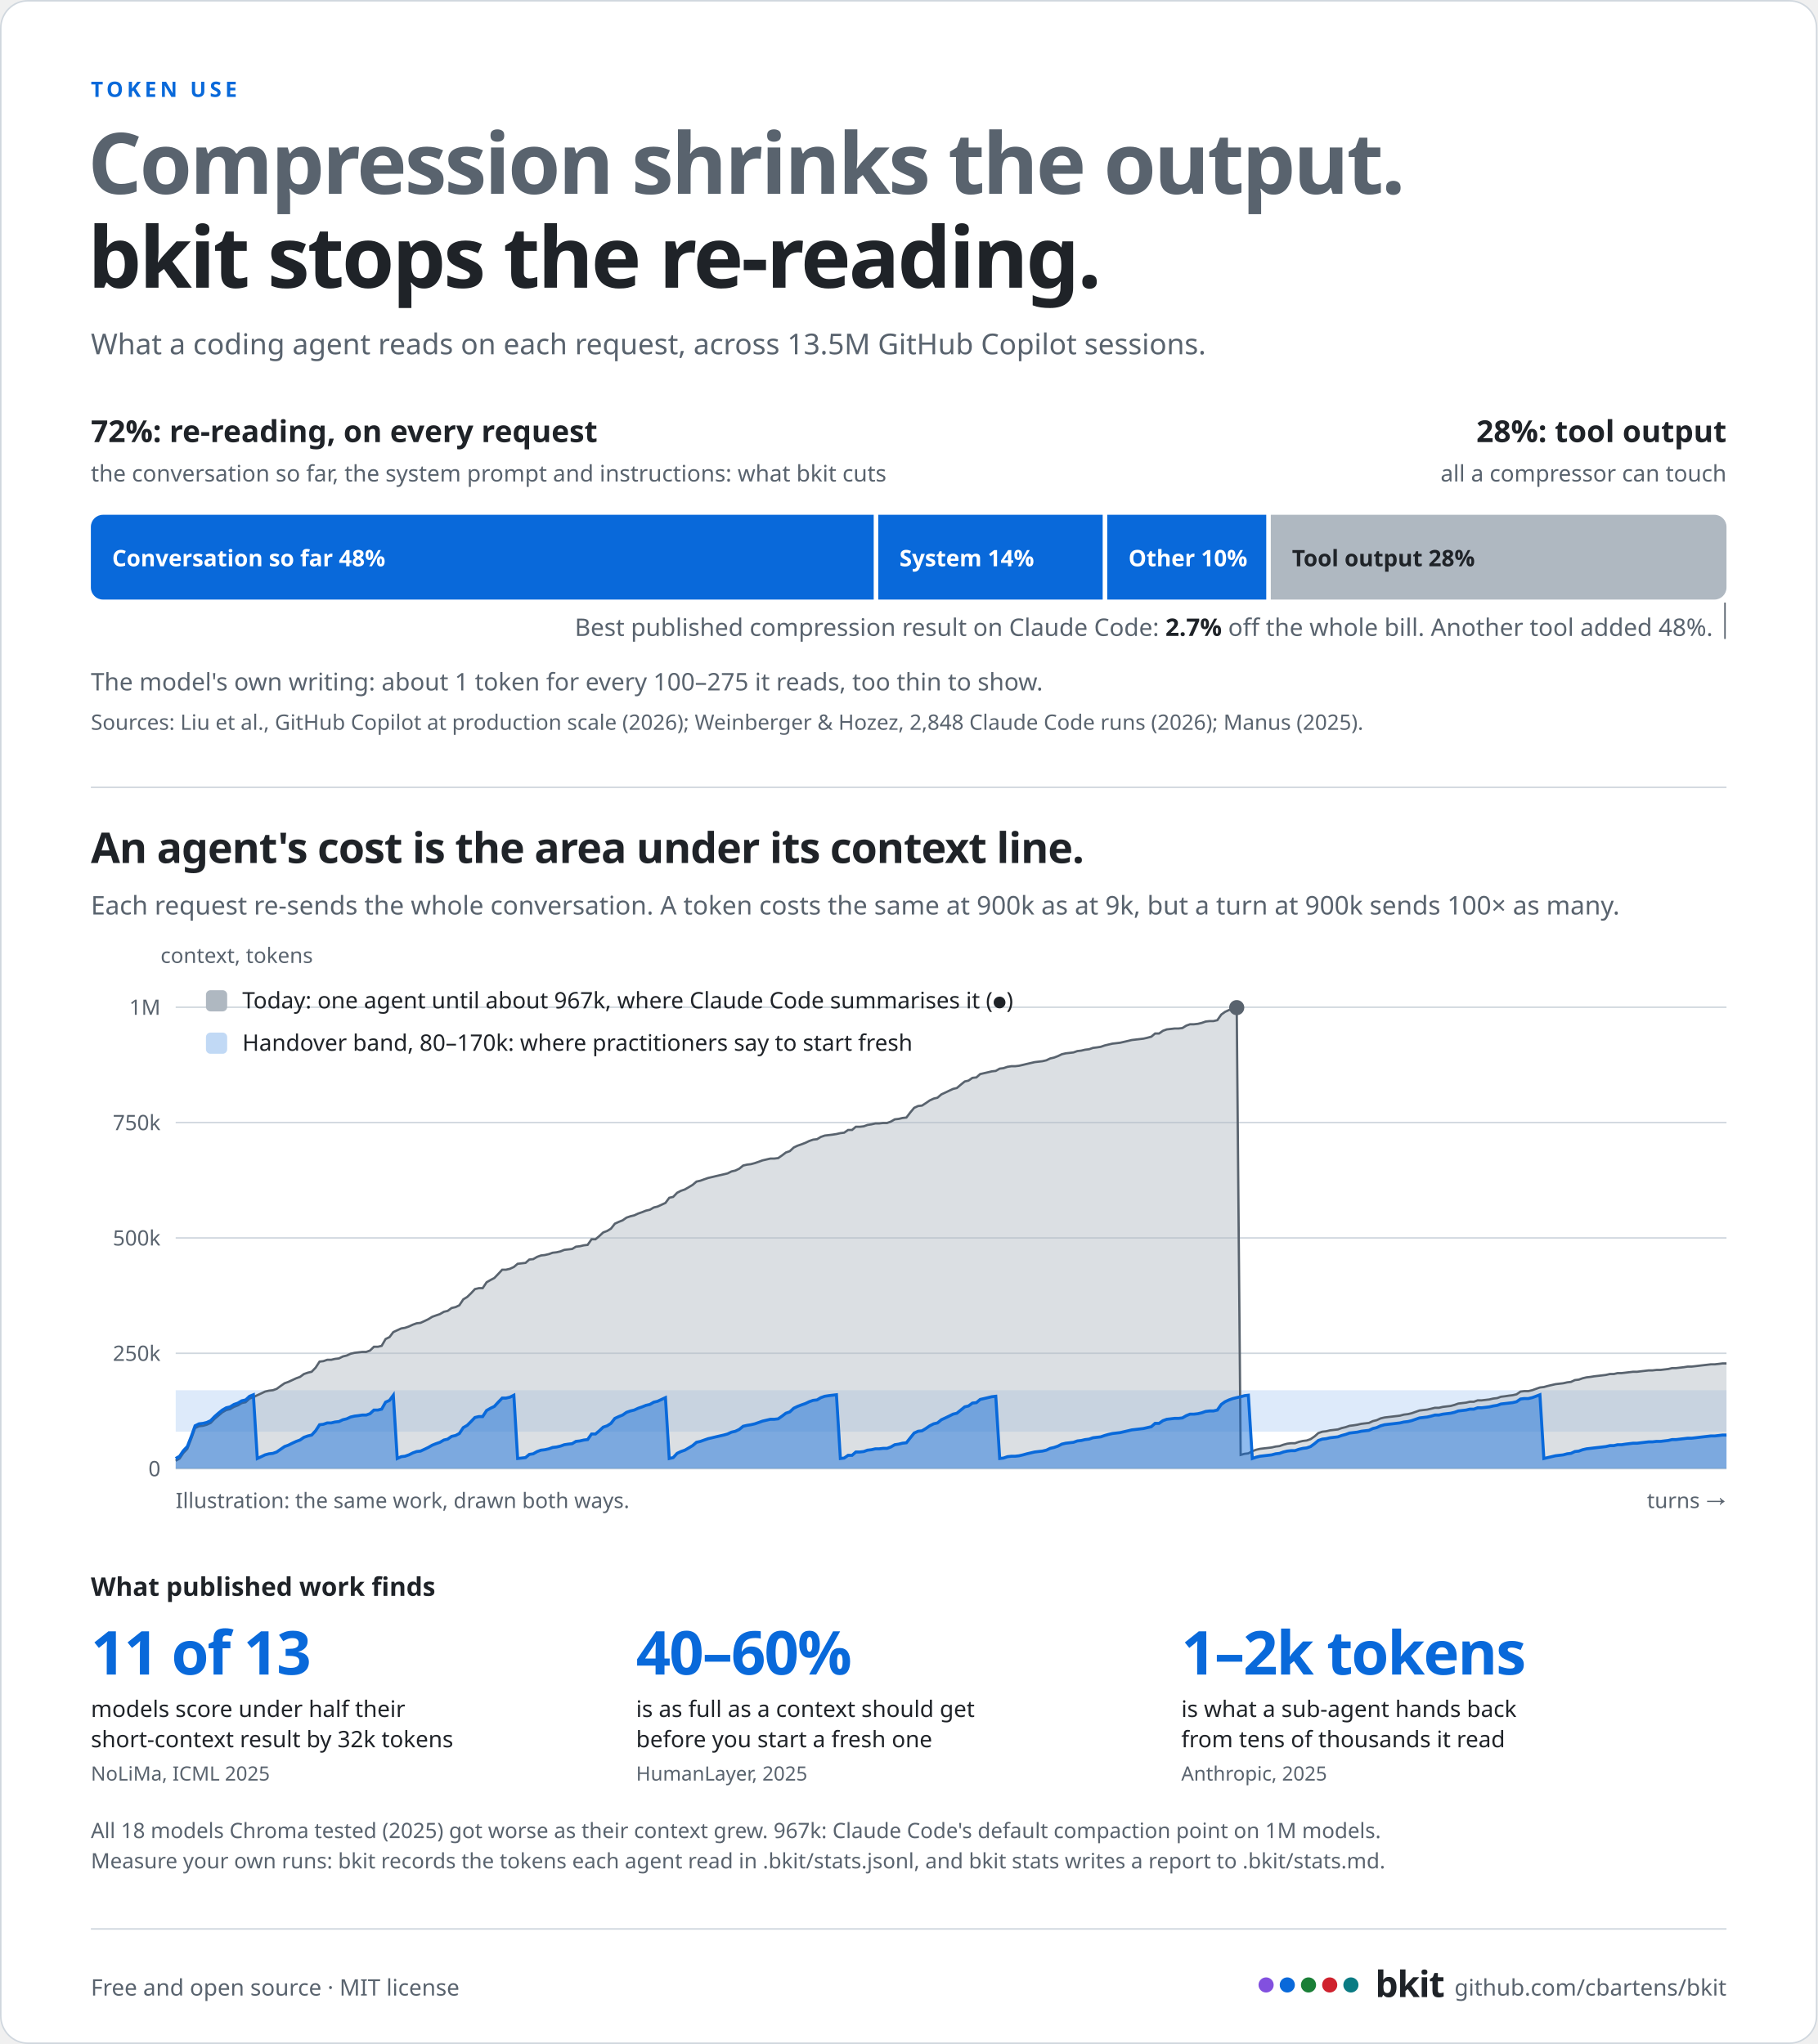
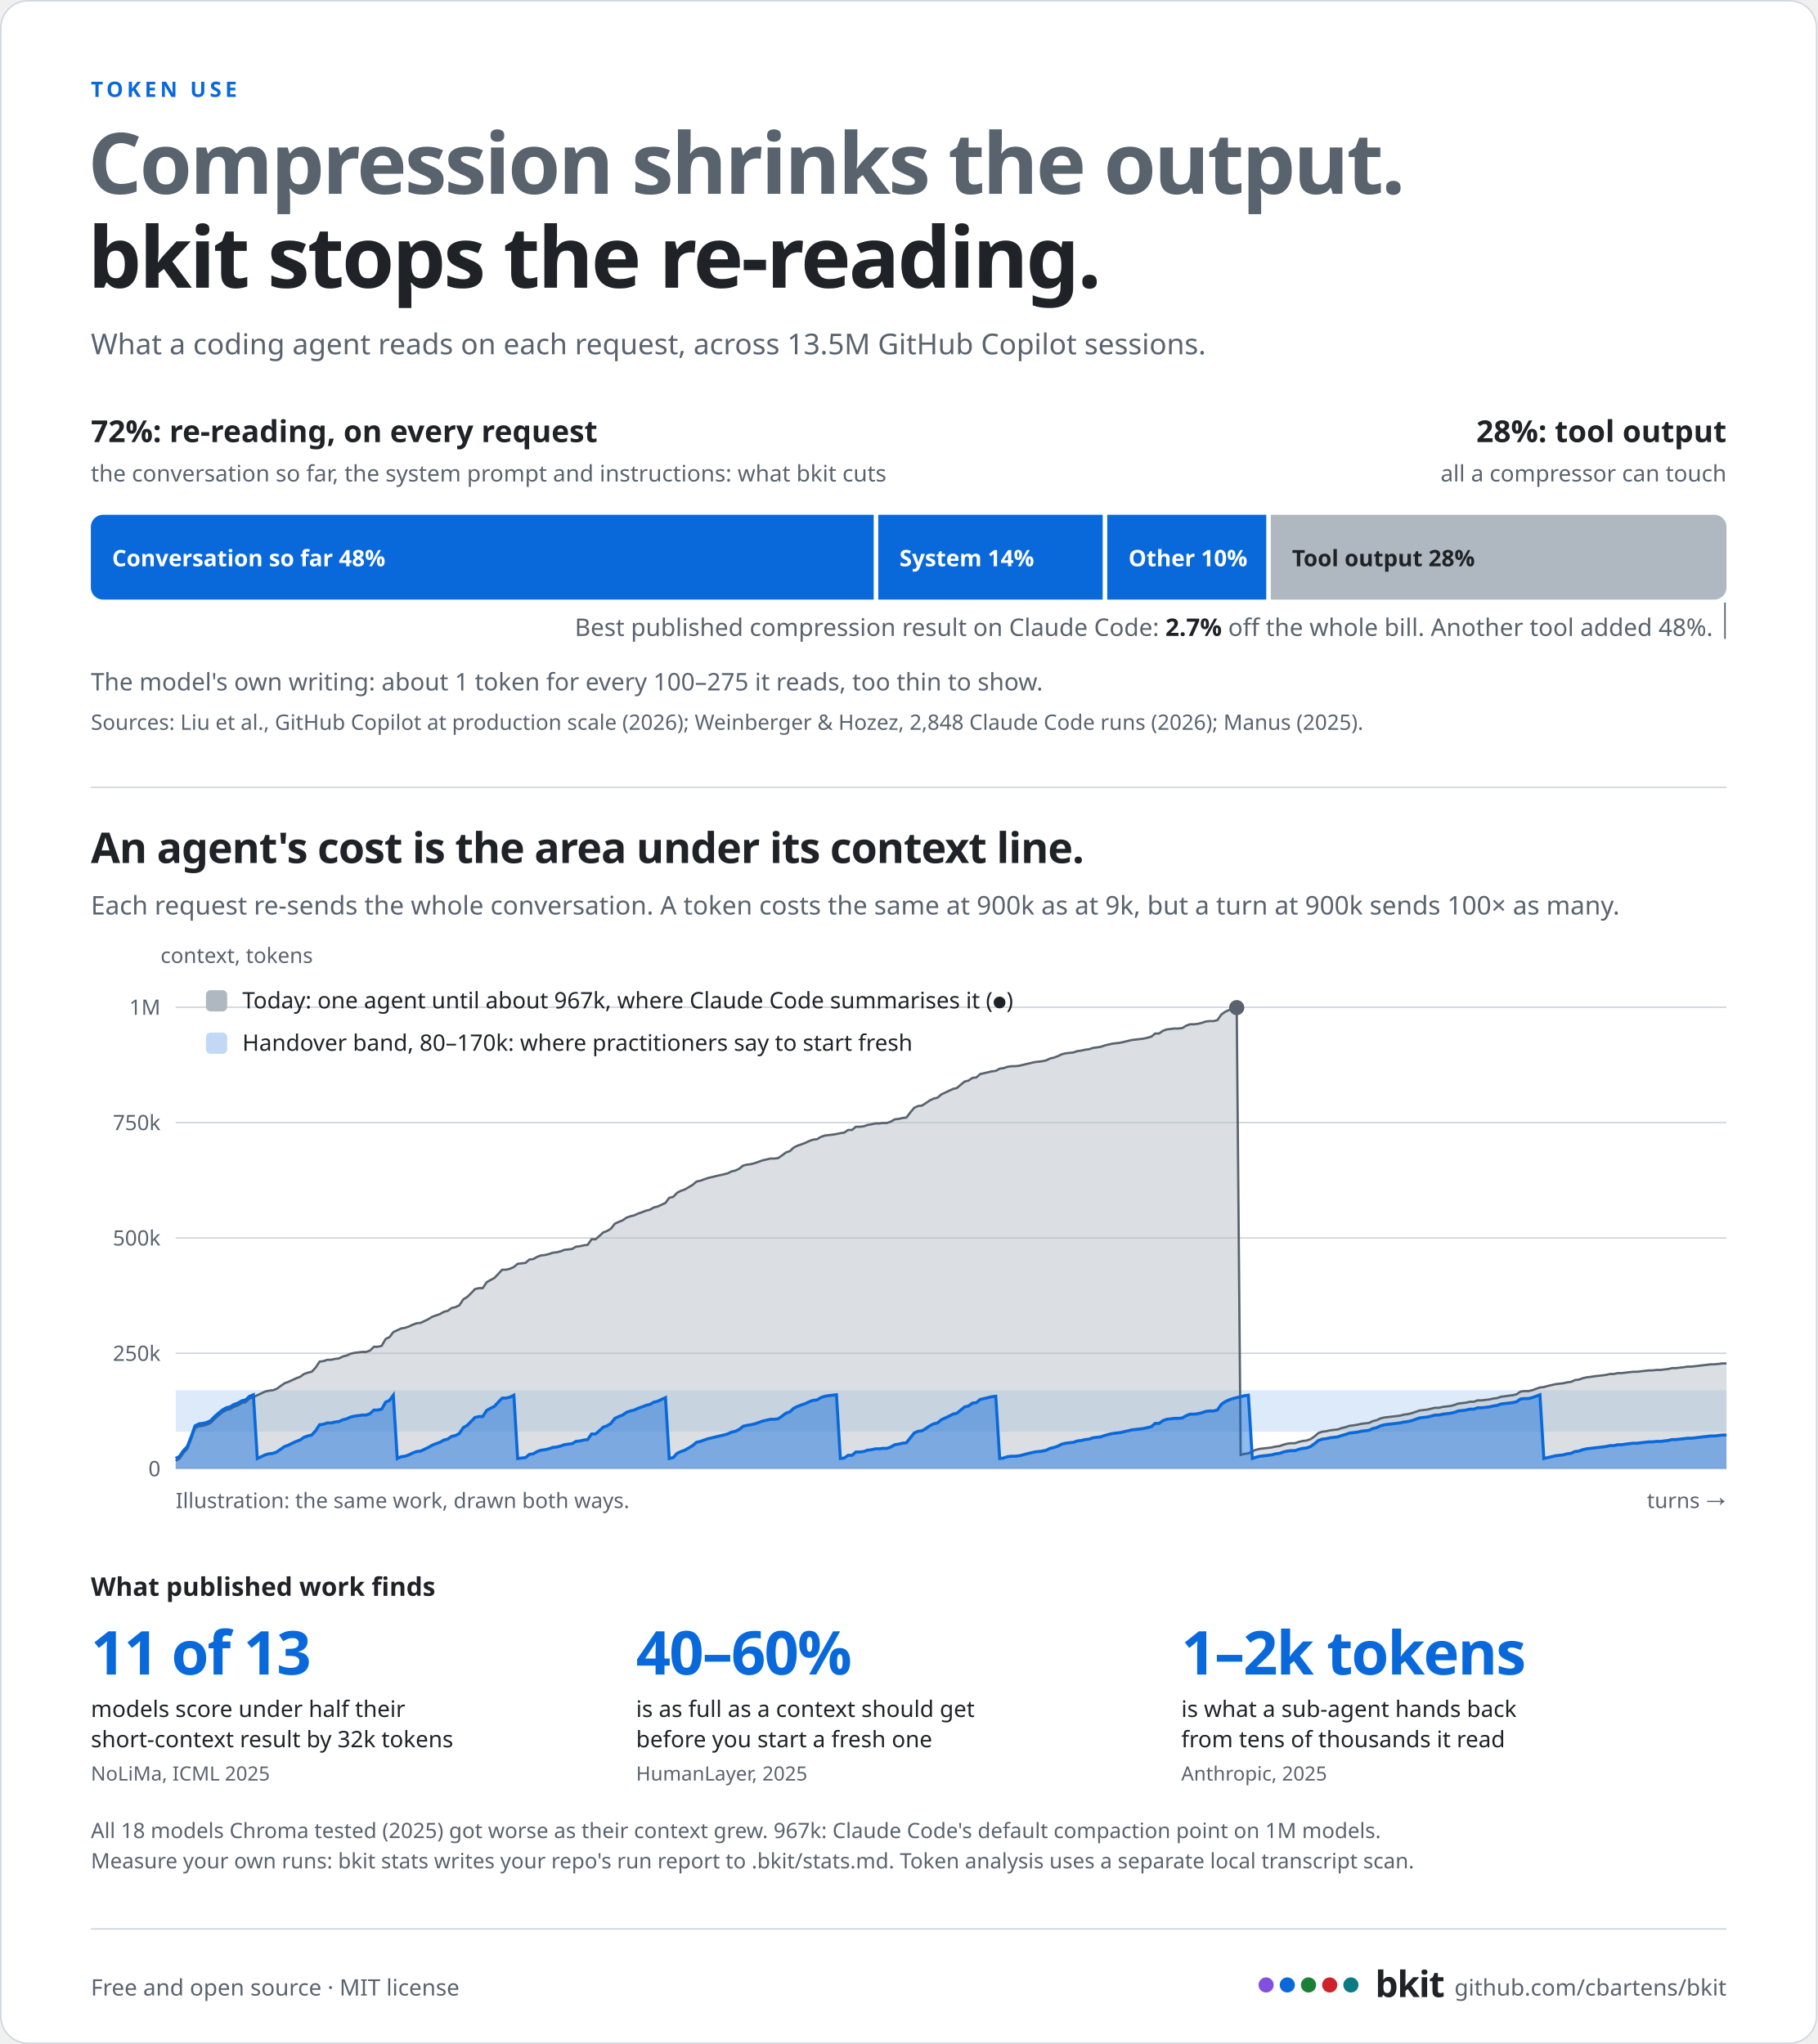
- <svg xmlns="http://www.w3.org/2000/svg" width="1200" height="1350" viewBox="0 0 1200 1350" role="img" aria-label="Compression shrinks the output; bkit stops the re-reading. What a coding agent reads on each request, across 13.5 million GitHub Copilot sessions: 72 percent is re-reading on every request, the conversation so far at 48 percent, the system prompt at 14 percent and instructions and other context at 10 percent, which is what bkit cuts; 28 percent is tool output, all a compressor can touch. The best published compression result on Claude Code took 2.7 percent off the whole bill, and another tool added 48 percent. The model's own writing is about 1 token for every 100 to 275 it reads. Sources: Liu et al., GitHub Copilot at production scale, 2026; Weinberger and Hozez, 2,848 Claude Code runs, 2026; Manus, 2025. An agent's cost is the area under its context line: each request re-sends the whole conversation, and a token costs the same at 900 thousand as at 9 thousand, but a turn at 900 thousand sends 100 times as many. In an illustration of the same work drawn both ways, today one agent runs until about 967 thousand tokens, where Claude Code summarises it and drops detail; bkit hands over to a fresh agent with a short brief in the 80 to 170 thousand band, where practitioners say to start fresh. What published work finds: 11 of 13 models score under half their short-context result by 32 thousand tokens (NoLiMa, ICML 2025); a context should get no more than 40 to 60 percent full before you start a fresh one (HumanLayer, 2025); a sub-agent hands back 1 to 2 thousand tokens from tens of thousands it read (Anthropic, 2025); all 18 models Chroma tested got worse as their context grew. Measure your own runs: bkit records the tokens each agent read in .bkit/stats.jsonl, and bkit stats writes a report of your runs to .bkit/stats.md.">
+ <svg xmlns="http://www.w3.org/2000/svg" width="1200" height="1350" viewBox="0 0 1200 1350" role="img" aria-label="Compression shrinks the output; bkit stops the re-reading. What a coding agent reads on each request, across 13.5 million GitHub Copilot sessions: 72 percent is re-reading on every request, the conversation so far at 48 percent, the system prompt at 14 percent and instructions and other context at 10 percent, which is what bkit cuts; 28 percent is tool output, all a compressor can touch. The best published compression result on Claude Code took 2.7 percent off the whole bill, and another tool added 48 percent. The model's own writing is about 1 token for every 100 to 275 it reads. Sources: Liu et al., GitHub Copilot at production scale, 2026; Weinberger and Hozez, 2,848 Claude Code runs, 2026; Manus, 2025. An agent's cost is the area under its context line: each request re-sends the whole conversation, and a token costs the same at 900 thousand as at 9 thousand, but a turn at 900 thousand sends 100 times as many. In an illustration of the same work drawn both ways, today one agent runs until about 967 thousand tokens, where Claude Code summarises it and drops detail; bkit hands over to a fresh agent with a short brief in the 80 to 170 thousand band, where practitioners say to start fresh. What published work finds: 11 of 13 models score under half their short-context result by 32 thousand tokens (NoLiMa, ICML 2025); a context should get no more than 40 to 60 percent full before you start a fresh one (HumanLayer, 2025); a sub-agent hands back 1 to 2 thousand tokens from tens of thousands it read (Anthropic, 2025); all 18 models Chroma tested got worse as their context grew. Measure your own runs: bkit stats writes your repo's run report to .bkit/stats.md. Token analysis uses a separate local transcript scan.">
  <rect x="0.5" y="0.5" width="1199" height="1349" rx="18" fill="#ffffff" stroke="#d0d7de" />
  <text x="60" y="64" font-family="-apple-system, BlinkMacSystemFont, 'Segoe UI', 'Noto Sans', Helvetica, Arial, sans-serif" font-size="14" font-weight="700" fill="#0969da" text-anchor="start" letter-spacing="2.4">TOKEN USE</text>
  <text x="58" y="128" font-family="-apple-system, BlinkMacSystemFont, 'Segoe UI', 'Noto Sans', Helvetica, Arial, sans-serif" font-size="56" font-weight="800" fill="#59636e" text-anchor="start" letter-spacing="-1.5">Compression shrinks the output.</text>
  <text x="58" y="190" font-family="-apple-system, BlinkMacSystemFont, 'Segoe UI', 'Noto Sans', Helvetica, Arial, sans-serif" font-size="56" font-weight="800" fill="#1f2328" text-anchor="start" letter-spacing="-1.5">bkit stops the re-reading.</text>
  <text x="60" y="234" font-family="-apple-system, BlinkMacSystemFont, 'Segoe UI', 'Noto Sans', Helvetica, Arial, sans-serif" font-size="19" font-weight="400" fill="#59636e" text-anchor="start">What a coding agent reads on each request, across 13.5M GitHub Copilot sessions.</text>
  <text x="60" y="292" font-family="-apple-system, BlinkMacSystemFont, 'Segoe UI', 'Noto Sans', Helvetica, Arial, sans-serif" font-size="20" font-weight="700" fill="#1f2328" text-anchor="start">72%: re-reading, on every request</text>
  <text x="60" y="318" font-family="-apple-system, BlinkMacSystemFont, 'Segoe UI', 'Noto Sans', Helvetica, Arial, sans-serif" font-size="15" font-weight="400" fill="#59636e" text-anchor="start">the conversation so far, the system prompt and instructions: what bkit cuts</text>
  <text x="1140" y="292" font-family="-apple-system, BlinkMacSystemFont, 'Segoe UI', 'Noto Sans', Helvetica, Arial, sans-serif" font-size="20" font-weight="700" fill="#1f2328" text-anchor="end">28%: tool output</text>
  <text x="1140" y="318" font-family="-apple-system, BlinkMacSystemFont, 'Segoe UI', 'Noto Sans', Helvetica, Arial, sans-serif" font-size="15" font-weight="400" fill="#59636e" text-anchor="end">all a compressor can touch</text>
  <clipPath id="reread-bar">
    <rect x="60" y="340" width="1080" height="56" rx="8" />
  </clipPath>
  <g clip-path="url(#reread-bar)">
    <rect x="60.0" y="340" width="516.9" height="56" fill="#0969da" />
    <rect x="579.9" y="340" width="148.2" height="56" fill="#0969da" />
    <rect x="731.1" y="340" width="105.0" height="56" fill="#0969da" />
    <rect x="839.1" y="340" width="300.9" height="56" fill="#afb8c1" />
  </g>
  <text x="74" y="374" font-family="-apple-system, BlinkMacSystemFont, 'Segoe UI', 'Noto Sans', Helvetica, Arial, sans-serif" font-size="15" font-weight="700" fill="#ffffff" text-anchor="start">Conversation so far 48%</text>
  <text x="593.9" y="374" font-family="-apple-system, BlinkMacSystemFont, 'Segoe UI', 'Noto Sans', Helvetica, Arial, sans-serif" font-size="15" font-weight="700" fill="#ffffff" text-anchor="start">System 14%</text>
  <text x="745.1" y="374" font-family="-apple-system, BlinkMacSystemFont, 'Segoe UI', 'Noto Sans', Helvetica, Arial, sans-serif" font-size="15" font-weight="700" fill="#ffffff" text-anchor="start">Other 10%</text>
  <text x="853.1" y="374" font-family="-apple-system, BlinkMacSystemFont, 'Segoe UI', 'Noto Sans', Helvetica, Arial, sans-serif" font-size="15" font-weight="700" fill="#1f2328" text-anchor="start">Tool output 28%</text>
  <line x1="1139" y1="398" x2="1139" y2="422" stroke="#59636e" />
  <text x="1131" y="420" font-family="-apple-system, BlinkMacSystemFont, 'Segoe UI', 'Noto Sans', Helvetica, Arial, sans-serif" font-size="16" fill="#59636e" text-anchor="end">Best published compression result on Claude Code: <tspan font-weight="800" fill="#1f2328">2.7%</tspan> off the whole bill. Another tool added 48%.</text>
  <text x="60" y="456" font-family="-apple-system, BlinkMacSystemFont, 'Segoe UI', 'Noto Sans', Helvetica, Arial, sans-serif" font-size="16" font-weight="400" fill="#59636e" text-anchor="start">The model's own writing: about 1 token for every 100–275 it reads, too thin to show.</text>
  <text x="60" y="482" font-family="-apple-system, BlinkMacSystemFont, 'Segoe UI', 'Noto Sans', Helvetica, Arial, sans-serif" font-size="14" font-weight="400" fill="#59636e" text-anchor="start">Sources: Liu et al., GitHub Copilot at production scale (2026); Weinberger &amp; Hozez, 2,848 Claude Code runs (2026); Manus (2025).</text>
  <line x1="60" y1="520" x2="1140" y2="520" stroke="#d0d7de" />
  <text x="60" y="570" font-family="-apple-system, BlinkMacSystemFont, 'Segoe UI', 'Noto Sans', Helvetica, Arial, sans-serif" font-size="28" font-weight="800" fill="#1f2328" text-anchor="start" letter-spacing="-0.5">An agent's cost is the area under its context line.</text>
  <text x="60" y="604" font-family="-apple-system, BlinkMacSystemFont, 'Segoe UI', 'Noto Sans', Helvetica, Arial, sans-serif" font-size="17" font-weight="400" fill="#59636e" text-anchor="start">Each request re-sends the whole conversation. A token costs the same at 900k as at 9k, but a turn at 900k sends 100× as many.</text>
  <line x1="116" y1="970" x2="1140" y2="970" stroke="#d0d7de" />
  <text x="106" y="975" font-family="-apple-system, BlinkMacSystemFont, 'Segoe UI', 'Noto Sans', Helvetica, Arial, sans-serif" font-size="14" font-weight="400" fill="#59636e" text-anchor="end">0</text>
  <line x1="116" y1="893.81" x2="1140" y2="893.81" stroke="#d0d7de" />
  <text x="106" y="898.81" font-family="-apple-system, BlinkMacSystemFont, 'Segoe UI', 'Noto Sans', Helvetica, Arial, sans-serif" font-size="14" font-weight="400" fill="#59636e" text-anchor="end">250k</text>
  <line x1="116" y1="817.619" x2="1140" y2="817.619" stroke="#d0d7de" />
  <text x="106" y="822.619" font-family="-apple-system, BlinkMacSystemFont, 'Segoe UI', 'Noto Sans', Helvetica, Arial, sans-serif" font-size="14" font-weight="400" fill="#59636e" text-anchor="end">500k</text>
  <line x1="116" y1="741.429" x2="1140" y2="741.429" stroke="#d0d7de" />
  <text x="106" y="746.429" font-family="-apple-system, BlinkMacSystemFont, 'Segoe UI', 'Noto Sans', Helvetica, Arial, sans-serif" font-size="14" font-weight="400" fill="#59636e" text-anchor="end">750k</text>
  <line x1="116" y1="665.238" x2="1140" y2="665.238" stroke="#d0d7de" />
  <text x="106" y="670.238" font-family="-apple-system, BlinkMacSystemFont, 'Segoe UI', 'Noto Sans', Helvetica, Arial, sans-serif" font-size="14" font-weight="400" fill="#59636e" text-anchor="end">1M</text>
  <text x="1140" y="996" font-family="-apple-system, BlinkMacSystemFont, 'Segoe UI', 'Noto Sans', Helvetica, Arial, sans-serif" font-size="14" font-weight="400" fill="#59636e" text-anchor="end">turns →</text>
  <text x="106" y="636" font-family="-apple-system, BlinkMacSystemFont, 'Segoe UI', 'Noto Sans', Helvetica, Arial, sans-serif" font-size="14" font-weight="400" fill="#59636e" text-anchor="start">context, tokens</text>
  <text x="116" y="996" font-family="-apple-system, BlinkMacSystemFont, 'Segoe UI', 'Noto Sans', Helvetica, Arial, sans-serif" font-size="14" font-weight="400" fill="#59636e" text-anchor="start">Illustration: the same work, drawn both ways.</text>
  <rect x="116" y="918.2" width="1024" height="27.4" fill="#0969da" fill-opacity="0.14" />
  <path d="M116 970 L116.0 964.8 L118.6 963.3 L121.1 959.6 L123.7 956.9 L126.3 950.2 L128.8 943.2 L131.4 942.0 L134.0 941.7 L136.5 941.0 L139.1 939.8 L141.7 937.1 L144.2 935.0 L146.8 932.8 L149.4 931.3 L151.9 930.7 L154.5 929.2 L157.1 928.2 L159.6 926.7 L162.2 926.1 L164.8 923.7 L167.3 922.8 L169.9 921.5 L172.5 920.3 L175.0 919.1 L177.6 918.5 L180.2 918.2 L182.7 917.3 L185.3 915.4 L187.9 913.6 L190.4 912.7 L193.0 911.5 L195.6 910.3 L198.1 909.4 L200.7 907.5 L203.3 906.6 L205.8 906.0 L208.4 903.3 L211.0 899.3 L213.5 899.0 L216.1 898.1 L218.7 898.1 L221.2 897.5 L223.8 897.2 L226.4 895.9 L228.9 895.3 L231.5 894.1 L234.1 893.5 L236.6 893.2 L239.2 892.9 L241.8 892.9 L244.3 892.0 L246.9 889.5 L249.5 889.5 L252.0 888.9 L254.6 884.4 L257.2 883.1 L259.7 879.8 L262.3 878.6 L264.9 877.4 L267.4 877.0 L270.0 876.1 L272.6 874.9 L275.1 874.0 L277.7 873.7 L280.3 872.5 L282.8 871.3 L285.4 869.7 L287.9 868.8 L290.5 867.9 L293.1 866.4 L295.6 865.8 L298.2 863.9 L300.8 863.3 L303.3 862.1 L305.9 858.2 L308.5 856.6 L311.0 854.2 L313.6 851.4 L316.2 850.8 L318.7 850.8 L321.3 846.9 L323.9 845.4 L326.4 844.1 L329.0 841.4 L331.6 838.6 L334.1 838.6 L336.7 838.0 L339.3 836.8 L341.8 834.7 L344.4 834.4 L347.0 834.1 L349.5 831.9 L352.1 831.6 L354.7 830.1 L357.2 829.2 L359.8 828.9 L362.4 828.3 L364.9 827.4 L367.5 827.1 L370.1 826.5 L372.6 825.5 L375.2 825.2 L377.8 824.9 L380.3 823.4 L382.9 823.1 L385.5 822.5 L388.0 822.2 L390.6 818.5 L393.2 818.5 L395.7 816.4 L398.3 814.0 L400.9 813.0 L403.4 811.5 L406.0 808.2 L408.6 807.0 L411.1 806.0 L413.7 804.2 L416.3 803.3 L418.8 802.7 L421.4 801.5 L424.0 800.6 L426.5 799.6 L429.1 799.0 L431.7 797.5 L434.2 796.9 L436.8 795.7 L439.4 794.5 L441.9 791.1 L444.5 790.5 L447.1 787.8 L449.6 786.5 L452.2 785.6 L454.8 784.1 L457.3 782.6 L459.9 780.4 L462.5 779.8 L465.0 778.9 L467.6 778.0 L470.2 777.4 L472.7 776.8 L475.3 776.2 L477.9 775.6 L480.4 775.0 L483.0 773.7 L485.6 773.1 L488.1 771.9 L490.7 769.8 L493.3 769.2 L495.8 768.9 L498.4 768.2 L501.0 767.3 L503.5 766.4 L506.1 765.8 L508.7 765.2 L511.2 765.2 L513.8 764.9 L516.4 763.1 L518.9 761.2 L521.5 760.3 L524.1 757.9 L526.6 756.7 L529.2 755.8 L531.8 754.8 L534.3 753.6 L536.9 752.7 L539.5 752.4 L542.0 750.9 L544.6 750.0 L547.2 749.7 L549.7 749.4 L552.3 749.0 L554.9 748.4 L557.4 748.1 L560.0 746.3 L562.6 746.3 L565.1 744.2 L567.7 744.2 L570.3 743.9 L572.8 743.0 L575.4 742.6 L578.0 742.0 L580.5 742.0 L583.1 741.7 L585.7 741.7 L588.2 740.8 L590.8 739.3 L593.4 739.0 L595.9 738.4 L598.5 738.1 L601.1 734.7 L603.6 731.7 L606.2 730.5 L608.8 730.2 L611.3 728.6 L613.9 726.8 L616.5 725.6 L619.0 725.0 L621.6 722.8 L624.2 721.6 L626.7 720.4 L629.3 719.2 L631.8 718.6 L634.4 716.4 L637.0 714.3 L639.5 713.7 L642.1 711.9 L644.7 711.6 L647.2 709.4 L649.8 708.8 L652.4 708.2 L654.9 707.6 L657.5 707.3 L660.1 705.8 L662.6 705.5 L665.2 704.6 L667.8 704.2 L670.3 704.2 L672.9 703.9 L675.5 703.3 L678.0 702.7 L680.6 702.1 L683.2 701.5 L685.7 701.2 L688.3 700.9 L690.9 700.3 L693.4 699.1 L696.0 698.5 L698.6 697.5 L701.1 696.3 L703.7 695.7 L706.3 695.4 L708.8 695.1 L711.4 694.2 L714.0 693.9 L716.5 693.3 L719.1 693.0 L721.7 692.1 L724.2 691.8 L726.8 691.4 L729.4 690.5 L731.9 689.9 L734.5 689.3 L737.1 689.0 L739.6 688.7 L742.2 688.1 L744.8 687.5 L747.3 686.9 L749.9 686.6 L752.5 686.3 L755.0 686.0 L757.6 685.4 L760.2 684.7 L762.7 682.6 L765.3 682.6 L767.9 680.8 L770.4 679.9 L773.0 679.6 L775.6 679.3 L778.1 679.3 L780.7 679.0 L783.3 677.4 L785.8 676.5 L788.4 676.5 L791.0 676.2 L793.5 675.6 L796.1 674.7 L798.7 674.4 L801.2 674.4 L803.8 673.8 L806.4 670.1 L808.9 668.3 L811.5 667.1 L814.1 666.2 L816.6 665.5 L819.2 960.9 L821.8 960.2 L824.3 959.9 L826.9 958.4 L829.5 957.5 L832.0 956.9 L834.6 956.6 L837.2 956.3 L839.7 956.0 L842.3 955.4 L844.9 955.1 L847.4 954.2 L850.0 953.5 L852.6 953.2 L855.1 953.2 L857.7 952.3 L860.3 951.7 L862.8 951.4 L865.4 950.5 L868.0 948.7 L870.5 946.5 L873.1 945.6 L875.7 945.3 L878.2 944.7 L880.8 944.4 L883.4 944.1 L885.9 943.2 L888.5 942.6 L891.1 941.7 L893.6 941.4 L896.2 941.0 L898.8 940.4 L901.3 940.1 L903.9 939.8 L906.5 938.6 L909.0 938.0 L911.6 936.8 L914.2 936.2 L916.7 935.9 L919.3 935.6 L921.9 935.3 L924.4 935.0 L927.0 934.3 L929.6 934.0 L932.1 933.4 L934.7 932.5 L937.3 931.6 L939.8 931.3 L942.4 931.0 L945.0 930.4 L947.5 929.8 L950.1 929.8 L952.7 929.2 L955.2 928.9 L957.8 928.6 L960.4 927.9 L962.9 927.0 L965.5 926.7 L968.1 926.4 L970.6 925.8 L973.2 925.8 L975.7 924.9 L978.3 924.9 L980.9 924.6 L983.4 924.3 L986.0 923.7 L988.6 923.4 L991.1 922.5 L993.7 922.2 L996.3 921.8 L998.8 921.5 L1001.4 920.9 L1004.0 919.1 L1006.5 918.8 L1009.1 918.8 L1011.7 918.2 L1014.2 917.3 L1016.8 916.4 L1019.4 916.1 L1021.9 915.4 L1024.5 914.8 L1027.1 914.2 L1029.6 913.9 L1032.2 913.6 L1034.8 913.0 L1037.3 912.7 L1039.9 911.5 L1042.5 911.2 L1045.0 910.3 L1047.6 909.7 L1050.2 909.4 L1052.7 909.0 L1055.3 908.7 L1057.9 908.4 L1060.4 908.1 L1063.0 907.5 L1065.6 907.5 L1068.1 906.9 L1070.7 906.9 L1073.3 906.6 L1075.8 906.3 L1078.4 906.0 L1081.0 906.0 L1083.5 905.7 L1086.1 905.4 L1088.7 905.1 L1091.2 905.1 L1093.8 904.8 L1096.4 904.8 L1098.9 904.5 L1101.5 904.2 L1104.1 903.6 L1106.6 903.6 L1109.2 903.3 L1111.8 903.0 L1114.3 902.6 L1116.9 902.6 L1119.5 902.3 L1122.0 902.0 L1124.6 901.7 L1127.2 901.4 L1129.7 901.1 L1132.3 901.1 L1134.9 900.8 L1137.4 900.5 L1140.0 900.5 L1140 970 Z" fill="#afb8c1" fill-opacity="0.45" />
  <path d="M116.0 964.8 L118.6 963.3 L121.1 959.6 L123.7 956.9 L126.3 950.2 L128.8 943.2 L131.4 942.0 L134.0 941.7 L136.5 941.0 L139.1 939.8 L141.7 937.1 L144.2 935.0 L146.8 932.8 L149.4 931.3 L151.9 930.7 L154.5 929.2 L157.1 928.2 L159.6 926.7 L162.2 926.1 L164.8 923.7 L167.3 922.8 L169.9 921.5 L172.5 920.3 L175.0 919.1 L177.6 918.5 L180.2 918.2 L182.7 917.3 L185.3 915.4 L187.9 913.6 L190.4 912.7 L193.0 911.5 L195.6 910.3 L198.1 909.4 L200.7 907.5 L203.3 906.6 L205.8 906.0 L208.4 903.3 L211.0 899.3 L213.5 899.0 L216.1 898.1 L218.7 898.1 L221.2 897.5 L223.8 897.2 L226.4 895.9 L228.9 895.3 L231.5 894.1 L234.1 893.5 L236.6 893.2 L239.2 892.9 L241.8 892.9 L244.3 892.0 L246.9 889.5 L249.5 889.5 L252.0 888.9 L254.6 884.4 L257.2 883.1 L259.7 879.8 L262.3 878.6 L264.9 877.4 L267.4 877.0 L270.0 876.1 L272.6 874.9 L275.1 874.0 L277.7 873.7 L280.3 872.5 L282.8 871.3 L285.4 869.7 L287.9 868.8 L290.5 867.9 L293.1 866.4 L295.6 865.8 L298.2 863.9 L300.8 863.3 L303.3 862.1 L305.9 858.2 L308.5 856.6 L311.0 854.2 L313.6 851.4 L316.2 850.8 L318.7 850.8 L321.3 846.9 L323.9 845.4 L326.4 844.1 L329.0 841.4 L331.6 838.6 L334.1 838.6 L336.7 838.0 L339.3 836.8 L341.8 834.7 L344.4 834.4 L347.0 834.1 L349.5 831.9 L352.1 831.6 L354.7 830.1 L357.2 829.2 L359.8 828.9 L362.4 828.3 L364.9 827.4 L367.5 827.1 L370.1 826.5 L372.6 825.5 L375.2 825.2 L377.8 824.9 L380.3 823.4 L382.9 823.1 L385.5 822.5 L388.0 822.2 L390.6 818.5 L393.2 818.5 L395.7 816.4 L398.3 814.0 L400.9 813.0 L403.4 811.5 L406.0 808.2 L408.6 807.0 L411.1 806.0 L413.7 804.2 L416.3 803.3 L418.8 802.7 L421.4 801.5 L424.0 800.6 L426.5 799.6 L429.1 799.0 L431.7 797.5 L434.2 796.9 L436.8 795.7 L439.4 794.5 L441.9 791.1 L444.5 790.5 L447.1 787.8 L449.6 786.5 L452.2 785.6 L454.8 784.1 L457.3 782.6 L459.9 780.4 L462.5 779.8 L465.0 778.9 L467.6 778.0 L470.2 777.4 L472.7 776.8 L475.3 776.2 L477.9 775.6 L480.4 775.0 L483.0 773.7 L485.6 773.1 L488.1 771.9 L490.7 769.8 L493.3 769.2 L495.8 768.9 L498.4 768.2 L501.0 767.3 L503.5 766.4 L506.1 765.8 L508.7 765.2 L511.2 765.2 L513.8 764.9 L516.4 763.1 L518.9 761.2 L521.5 760.3 L524.1 757.9 L526.6 756.7 L529.2 755.8 L531.8 754.8 L534.3 753.6 L536.9 752.7 L539.5 752.4 L542.0 750.9 L544.6 750.0 L547.2 749.7 L549.7 749.4 L552.3 749.0 L554.9 748.4 L557.4 748.1 L560.0 746.3 L562.6 746.3 L565.1 744.2 L567.7 744.2 L570.3 743.9 L572.8 743.0 L575.4 742.6 L578.0 742.0 L580.5 742.0 L583.1 741.7 L585.7 741.7 L588.2 740.8 L590.8 739.3 L593.4 739.0 L595.9 738.4 L598.5 738.1 L601.1 734.7 L603.6 731.7 L606.2 730.5 L608.8 730.2 L611.3 728.6 L613.9 726.8 L616.5 725.6 L619.0 725.0 L621.6 722.8 L624.2 721.6 L626.7 720.4 L629.3 719.2 L631.8 718.6 L634.4 716.4 L637.0 714.3 L639.5 713.7 L642.1 711.9 L644.7 711.6 L647.2 709.4 L649.8 708.8 L652.4 708.2 L654.9 707.6 L657.5 707.3 L660.1 705.8 L662.6 705.5 L665.2 704.6 L667.8 704.2 L670.3 704.2 L672.9 703.9 L675.5 703.3 L678.0 702.7 L680.6 702.1 L683.2 701.5 L685.7 701.2 L688.3 700.9 L690.9 700.3 L693.4 699.1 L696.0 698.5 L698.6 697.5 L701.1 696.3 L703.7 695.7 L706.3 695.4 L708.8 695.1 L711.4 694.2 L714.0 693.9 L716.5 693.3 L719.1 693.0 L721.7 692.1 L724.2 691.8 L726.8 691.4 L729.4 690.5 L731.9 689.9 L734.5 689.3 L737.1 689.0 L739.6 688.7 L742.2 688.1 L744.8 687.5 L747.3 686.9 L749.9 686.6 L752.5 686.3 L755.0 686.0 L757.6 685.4 L760.2 684.7 L762.7 682.6 L765.3 682.6 L767.9 680.8 L770.4 679.9 L773.0 679.6 L775.6 679.3 L778.1 679.3 L780.7 679.0 L783.3 677.4 L785.8 676.5 L788.4 676.5 L791.0 676.2 L793.5 675.6 L796.1 674.7 L798.7 674.4 L801.2 674.4 L803.8 673.8 L806.4 670.1 L808.9 668.3 L811.5 667.1 L814.1 666.2 L816.6 665.5 L819.2 960.9 L821.8 960.2 L824.3 959.9 L826.9 958.4 L829.5 957.5 L832.0 956.9 L834.6 956.6 L837.2 956.3 L839.7 956.0 L842.3 955.4 L844.9 955.1 L847.4 954.2 L850.0 953.5 L852.6 953.2 L855.1 953.2 L857.7 952.3 L860.3 951.7 L862.8 951.4 L865.4 950.5 L868.0 948.7 L870.5 946.5 L873.1 945.6 L875.7 945.3 L878.2 944.7 L880.8 944.4 L883.4 944.1 L885.9 943.2 L888.5 942.6 L891.1 941.7 L893.6 941.4 L896.2 941.0 L898.8 940.4 L901.3 940.1 L903.9 939.8 L906.5 938.6 L909.0 938.0 L911.6 936.8 L914.2 936.2 L916.7 935.9 L919.3 935.6 L921.9 935.3 L924.4 935.0 L927.0 934.3 L929.6 934.0 L932.1 933.4 L934.7 932.5 L937.3 931.6 L939.8 931.3 L942.4 931.0 L945.0 930.4 L947.5 929.8 L950.1 929.8 L952.7 929.2 L955.2 928.9 L957.8 928.6 L960.4 927.9 L962.9 927.0 L965.5 926.7 L968.1 926.4 L970.6 925.8 L973.2 925.8 L975.7 924.9 L978.3 924.9 L980.9 924.6 L983.4 924.3 L986.0 923.7 L988.6 923.4 L991.1 922.5 L993.7 922.2 L996.3 921.8 L998.8 921.5 L1001.4 920.9 L1004.0 919.1 L1006.5 918.8 L1009.1 918.8 L1011.7 918.2 L1014.2 917.3 L1016.8 916.4 L1019.4 916.1 L1021.9 915.4 L1024.5 914.8 L1027.1 914.2 L1029.6 913.9 L1032.2 913.6 L1034.8 913.0 L1037.3 912.7 L1039.9 911.5 L1042.5 911.2 L1045.0 910.3 L1047.6 909.7 L1050.2 909.4 L1052.7 909.0 L1055.3 908.7 L1057.9 908.4 L1060.4 908.1 L1063.0 907.5 L1065.6 907.5 L1068.1 906.9 L1070.7 906.9 L1073.3 906.6 L1075.8 906.3 L1078.4 906.0 L1081.0 906.0 L1083.5 905.7 L1086.1 905.4 L1088.7 905.1 L1091.2 905.1 L1093.8 904.8 L1096.4 904.8 L1098.9 904.5 L1101.5 904.2 L1104.1 903.6 L1106.6 903.6 L1109.2 903.3 L1111.8 903.0 L1114.3 902.6 L1116.9 902.6 L1119.5 902.3 L1122.0 902.0 L1124.6 901.7 L1127.2 901.4 L1129.7 901.1 L1132.3 901.1 L1134.9 900.8 L1137.4 900.5 L1140.0 900.5" fill="none" stroke="#59636e" stroke-width="1.5" />
  <path d="M116 970 L116.0 963.3 L118.6 961.8 L121.1 958.1 L123.7 955.4 L126.3 948.7 L128.8 941.7 L131.4 940.4 L134.0 940.1 L136.5 939.5 L139.1 938.3 L141.7 935.6 L144.2 933.4 L146.8 931.3 L149.4 929.8 L151.9 929.2 L154.5 927.6 L157.1 926.7 L159.6 925.2 L162.2 924.6 L164.8 922.2 L167.3 921.2 L169.9 963.3 L172.5 962.1 L175.0 960.9 L177.6 960.2 L180.2 959.9 L182.7 959.0 L185.3 957.2 L187.9 955.4 L190.4 954.5 L193.0 953.2 L195.6 952.0 L198.1 951.1 L200.7 949.3 L203.3 948.4 L205.8 947.8 L208.4 945.0 L211.0 941.0 L213.5 940.7 L216.1 939.8 L218.7 939.8 L221.2 939.2 L223.8 938.9 L226.4 937.7 L228.9 937.1 L231.5 935.9 L234.1 935.3 L236.6 935.0 L239.2 934.6 L241.8 934.6 L244.3 933.7 L246.9 931.3 L249.5 931.3 L252.0 930.7 L254.6 926.1 L257.2 924.9 L259.7 921.5 L262.3 963.3 L264.9 962.1 L267.4 961.8 L270.0 960.9 L272.6 959.6 L275.1 958.7 L277.7 958.4 L280.3 957.2 L282.8 956.0 L285.4 954.5 L287.9 953.5 L290.5 952.6 L293.1 951.1 L295.6 950.5 L298.2 948.7 L300.8 948.1 L303.3 946.8 L305.9 942.9 L308.5 941.4 L311.0 938.9 L313.6 936.2 L316.2 935.6 L318.7 935.6 L321.3 931.6 L323.9 930.1 L326.4 928.9 L329.0 926.1 L331.6 923.4 L334.1 923.4 L336.7 922.8 L339.3 921.5 L341.8 963.3 L344.4 963.0 L347.0 962.7 L349.5 960.6 L352.1 960.2 L354.7 958.7 L357.2 957.8 L359.8 957.5 L362.4 956.9 L364.9 956.0 L367.5 955.7 L370.1 955.1 L372.6 954.2 L375.2 953.8 L377.8 953.5 L380.3 952.0 L382.9 951.7 L385.5 951.1 L388.0 950.8 L390.6 947.1 L393.2 947.1 L395.7 945.0 L398.3 942.6 L400.9 941.7 L403.4 940.1 L406.0 936.8 L408.6 935.6 L411.1 934.6 L413.7 932.8 L416.3 931.9 L418.8 931.3 L421.4 930.1 L424.0 929.2 L426.5 928.2 L429.1 927.6 L431.7 926.1 L434.2 925.5 L436.8 924.3 L439.4 923.1 L441.9 963.3 L444.5 962.7 L447.1 959.9 L449.6 958.7 L452.2 957.8 L454.8 956.3 L457.3 954.8 L459.9 952.6 L462.5 952.0 L465.0 951.1 L467.6 950.2 L470.2 949.6 L472.7 949.0 L475.3 948.4 L477.9 947.8 L480.4 947.1 L483.0 945.9 L485.6 945.3 L488.1 944.1 L490.7 942.0 L493.3 941.4 L495.8 941.0 L498.4 940.4 L501.0 939.5 L503.5 938.6 L506.1 938.0 L508.7 937.4 L511.2 937.4 L513.8 937.1 L516.4 935.3 L518.9 933.4 L521.5 932.5 L524.1 930.1 L526.6 928.9 L529.2 927.9 L531.8 927.0 L534.3 925.8 L536.9 924.9 L539.5 924.6 L542.0 923.1 L544.6 922.2 L547.2 921.8 L549.7 921.5 L552.3 921.2 L554.9 963.3 L557.4 963.0 L560.0 961.2 L562.6 961.2 L565.1 959.0 L567.7 959.0 L570.3 958.7 L572.8 957.8 L575.4 957.5 L578.0 956.9 L580.5 956.9 L583.1 956.6 L585.7 956.6 L588.2 955.7 L590.8 954.2 L593.4 953.8 L595.9 953.2 L598.5 952.9 L601.1 949.6 L603.6 946.5 L606.2 945.3 L608.8 945.0 L611.3 943.5 L613.9 941.7 L616.5 940.4 L619.0 939.8 L621.6 937.7 L624.2 936.5 L626.7 935.3 L629.3 934.0 L631.8 933.4 L634.4 931.3 L637.0 929.2 L639.5 928.6 L642.1 926.7 L644.7 926.4 L647.2 924.3 L649.8 923.7 L652.4 923.1 L654.9 922.5 L657.5 922.2 L660.1 963.3 L662.6 963.0 L665.2 962.1 L667.8 961.8 L670.3 961.8 L672.9 961.5 L675.5 960.9 L678.0 960.2 L680.6 959.6 L683.2 959.0 L685.7 958.7 L688.3 958.4 L690.9 957.8 L693.4 956.6 L696.0 956.0 L698.6 955.1 L701.1 953.8 L703.7 953.2 L706.3 952.9 L708.8 952.6 L711.4 951.7 L714.0 951.4 L716.5 950.8 L719.1 950.5 L721.7 949.6 L724.2 949.3 L726.8 949.0 L729.4 948.1 L731.9 947.4 L734.5 946.8 L737.1 946.5 L739.6 946.2 L742.2 945.6 L744.8 945.0 L747.3 944.4 L749.9 944.1 L752.5 943.8 L755.0 943.5 L757.6 942.9 L760.2 942.3 L762.7 940.1 L765.3 940.1 L767.9 938.3 L770.4 937.4 L773.0 937.1 L775.6 936.8 L778.1 936.8 L780.7 936.5 L783.3 935.0 L785.8 934.0 L788.4 934.0 L791.0 933.7 L793.5 933.1 L796.1 932.2 L798.7 931.9 L801.2 931.9 L803.8 931.3 L806.4 927.6 L808.9 925.8 L811.5 924.6 L814.1 923.7 L816.6 923.1 L819.2 922.5 L821.8 921.8 L824.3 921.5 L826.9 963.3 L829.5 962.4 L832.0 961.8 L834.6 961.5 L837.2 961.2 L839.7 960.9 L842.3 960.2 L844.9 959.9 L847.4 959.0 L850.0 958.4 L852.6 958.1 L855.1 958.1 L857.7 957.2 L860.3 956.6 L862.8 956.3 L865.4 955.4 L868.0 953.5 L870.5 951.4 L873.1 950.5 L875.7 950.2 L878.2 949.6 L880.8 949.3 L883.4 949.0 L885.9 948.1 L888.5 947.4 L891.1 946.5 L893.6 946.2 L896.2 945.9 L898.8 945.3 L901.3 945.0 L903.9 944.7 L906.5 943.5 L909.0 942.9 L911.6 941.7 L914.2 941.0 L916.7 940.7 L919.3 940.4 L921.9 940.1 L924.4 939.8 L927.0 939.2 L929.6 938.9 L932.1 938.3 L934.7 937.4 L937.3 936.5 L939.8 936.2 L942.4 935.9 L945.0 935.3 L947.5 934.6 L950.1 934.6 L952.7 934.0 L955.2 933.7 L957.8 933.4 L960.4 932.8 L962.9 931.9 L965.5 931.6 L968.1 931.3 L970.6 930.7 L973.2 930.7 L975.7 929.8 L978.3 929.8 L980.9 929.5 L983.4 929.2 L986.0 928.6 L988.6 928.2 L991.1 927.3 L993.7 927.0 L996.3 926.7 L998.8 926.4 L1001.4 925.8 L1004.0 924.0 L1006.5 923.7 L1009.1 923.7 L1011.7 923.1 L1014.2 922.2 L1016.8 921.2 L1019.4 963.3 L1021.9 962.7 L1024.5 962.1 L1027.1 961.5 L1029.6 961.2 L1032.2 960.9 L1034.8 960.2 L1037.3 959.9 L1039.9 958.7 L1042.5 958.4 L1045.0 957.5 L1047.6 956.9 L1050.2 956.6 L1052.7 956.3 L1055.3 956.0 L1057.9 955.7 L1060.4 955.4 L1063.0 954.8 L1065.6 954.8 L1068.1 954.2 L1070.7 954.2 L1073.3 953.8 L1075.8 953.5 L1078.4 953.2 L1081.0 953.2 L1083.5 952.9 L1086.1 952.6 L1088.7 952.3 L1091.2 952.3 L1093.8 952.0 L1096.4 952.0 L1098.9 951.7 L1101.5 951.4 L1104.1 950.8 L1106.6 950.8 L1109.2 950.5 L1111.8 950.2 L1114.3 949.9 L1116.9 949.9 L1119.5 949.6 L1122.0 949.3 L1124.6 949.0 L1127.2 948.7 L1129.7 948.4 L1132.3 948.4 L1134.9 948.1 L1137.4 947.8 L1140.0 947.8 L1140 970 Z" fill="#0969da" fill-opacity="0.45" />
  <path d="M116.0 963.3 L118.6 961.8 L121.1 958.1 L123.7 955.4 L126.3 948.7 L128.8 941.7 L131.4 940.4 L134.0 940.1 L136.5 939.5 L139.1 938.3 L141.7 935.6 L144.2 933.4 L146.8 931.3 L149.4 929.8 L151.9 929.2 L154.5 927.6 L157.1 926.7 L159.6 925.2 L162.2 924.6 L164.8 922.2 L167.3 921.2 L169.9 963.3 L172.5 962.1 L175.0 960.9 L177.6 960.2 L180.2 959.9 L182.7 959.0 L185.3 957.2 L187.9 955.4 L190.4 954.5 L193.0 953.2 L195.6 952.0 L198.1 951.1 L200.7 949.3 L203.3 948.4 L205.8 947.8 L208.4 945.0 L211.0 941.0 L213.5 940.7 L216.1 939.8 L218.7 939.8 L221.2 939.2 L223.8 938.9 L226.4 937.7 L228.9 937.1 L231.5 935.9 L234.1 935.3 L236.6 935.0 L239.2 934.6 L241.8 934.6 L244.3 933.7 L246.9 931.3 L249.5 931.3 L252.0 930.7 L254.6 926.1 L257.2 924.9 L259.7 921.5 L262.3 963.3 L264.9 962.1 L267.4 961.8 L270.0 960.9 L272.6 959.6 L275.1 958.7 L277.7 958.4 L280.3 957.2 L282.8 956.0 L285.4 954.5 L287.9 953.5 L290.5 952.6 L293.1 951.1 L295.6 950.5 L298.2 948.7 L300.8 948.1 L303.3 946.8 L305.9 942.9 L308.5 941.4 L311.0 938.9 L313.6 936.2 L316.2 935.6 L318.7 935.6 L321.3 931.6 L323.9 930.1 L326.4 928.9 L329.0 926.1 L331.6 923.4 L334.1 923.4 L336.7 922.8 L339.3 921.5 L341.8 963.3 L344.4 963.0 L347.0 962.7 L349.5 960.6 L352.1 960.2 L354.7 958.7 L357.2 957.8 L359.8 957.5 L362.4 956.9 L364.9 956.0 L367.5 955.7 L370.1 955.1 L372.6 954.2 L375.2 953.8 L377.8 953.5 L380.3 952.0 L382.9 951.7 L385.5 951.1 L388.0 950.8 L390.6 947.1 L393.2 947.1 L395.7 945.0 L398.3 942.6 L400.9 941.7 L403.4 940.1 L406.0 936.8 L408.6 935.6 L411.1 934.6 L413.7 932.8 L416.3 931.9 L418.8 931.3 L421.4 930.1 L424.0 929.2 L426.5 928.2 L429.1 927.6 L431.7 926.1 L434.2 925.5 L436.8 924.3 L439.4 923.1 L441.9 963.3 L444.5 962.7 L447.1 959.9 L449.6 958.7 L452.2 957.8 L454.8 956.3 L457.3 954.8 L459.9 952.6 L462.5 952.0 L465.0 951.1 L467.6 950.2 L470.2 949.6 L472.7 949.0 L475.3 948.4 L477.9 947.8 L480.4 947.1 L483.0 945.9 L485.6 945.3 L488.1 944.1 L490.7 942.0 L493.3 941.4 L495.8 941.0 L498.4 940.4 L501.0 939.5 L503.5 938.6 L506.1 938.0 L508.7 937.4 L511.2 937.4 L513.8 937.1 L516.4 935.3 L518.9 933.4 L521.5 932.5 L524.1 930.1 L526.6 928.9 L529.2 927.9 L531.8 927.0 L534.3 925.8 L536.9 924.9 L539.5 924.6 L542.0 923.1 L544.6 922.2 L547.2 921.8 L549.7 921.5 L552.3 921.2 L554.9 963.3 L557.4 963.0 L560.0 961.2 L562.6 961.2 L565.1 959.0 L567.7 959.0 L570.3 958.7 L572.8 957.8 L575.4 957.5 L578.0 956.9 L580.5 956.9 L583.1 956.6 L585.7 956.6 L588.2 955.7 L590.8 954.2 L593.4 953.8 L595.9 953.2 L598.5 952.9 L601.1 949.6 L603.6 946.5 L606.2 945.3 L608.8 945.0 L611.3 943.5 L613.9 941.7 L616.5 940.4 L619.0 939.8 L621.6 937.7 L624.2 936.5 L626.7 935.3 L629.3 934.0 L631.8 933.4 L634.4 931.3 L637.0 929.2 L639.5 928.6 L642.1 926.7 L644.7 926.4 L647.2 924.3 L649.8 923.7 L652.4 923.1 L654.9 922.5 L657.5 922.2 L660.1 963.3 L662.6 963.0 L665.2 962.1 L667.8 961.8 L670.3 961.8 L672.9 961.5 L675.5 960.9 L678.0 960.2 L680.6 959.6 L683.2 959.0 L685.7 958.7 L688.3 958.4 L690.9 957.8 L693.4 956.6 L696.0 956.0 L698.6 955.1 L701.1 953.8 L703.7 953.2 L706.3 952.9 L708.8 952.6 L711.4 951.7 L714.0 951.4 L716.5 950.8 L719.1 950.5 L721.7 949.6 L724.2 949.3 L726.8 949.0 L729.4 948.1 L731.9 947.4 L734.5 946.8 L737.1 946.5 L739.6 946.2 L742.2 945.6 L744.8 945.0 L747.3 944.4 L749.9 944.1 L752.5 943.8 L755.0 943.5 L757.6 942.9 L760.2 942.3 L762.7 940.1 L765.3 940.1 L767.9 938.3 L770.4 937.4 L773.0 937.1 L775.6 936.8 L778.1 936.8 L780.7 936.5 L783.3 935.0 L785.8 934.0 L788.4 934.0 L791.0 933.7 L793.5 933.1 L796.1 932.2 L798.7 931.9 L801.2 931.9 L803.8 931.3 L806.4 927.6 L808.9 925.8 L811.5 924.6 L814.1 923.7 L816.6 923.1 L819.2 922.5 L821.8 921.8 L824.3 921.5 L826.9 963.3 L829.5 962.4 L832.0 961.8 L834.6 961.5 L837.2 961.2 L839.7 960.9 L842.3 960.2 L844.9 959.9 L847.4 959.0 L850.0 958.4 L852.6 958.1 L855.1 958.1 L857.7 957.2 L860.3 956.6 L862.8 956.3 L865.4 955.4 L868.0 953.5 L870.5 951.4 L873.1 950.5 L875.7 950.2 L878.2 949.6 L880.8 949.3 L883.4 949.0 L885.9 948.1 L888.5 947.4 L891.1 946.5 L893.6 946.2 L896.2 945.9 L898.8 945.3 L901.3 945.0 L903.9 944.7 L906.5 943.5 L909.0 942.9 L911.6 941.7 L914.2 941.0 L916.7 940.7 L919.3 940.4 L921.9 940.1 L924.4 939.8 L927.0 939.2 L929.6 938.9 L932.1 938.3 L934.7 937.4 L937.3 936.5 L939.8 936.2 L942.4 935.9 L945.0 935.3 L947.5 934.6 L950.1 934.6 L952.7 934.0 L955.2 933.7 L957.8 933.4 L960.4 932.8 L962.9 931.9 L965.5 931.6 L968.1 931.3 L970.6 930.7 L973.2 930.7 L975.7 929.8 L978.3 929.8 L980.9 929.5 L983.4 929.2 L986.0 928.6 L988.6 928.2 L991.1 927.3 L993.7 927.0 L996.3 926.7 L998.8 926.4 L1001.4 925.8 L1004.0 924.0 L1006.5 923.7 L1009.1 923.7 L1011.7 923.1 L1014.2 922.2 L1016.8 921.2 L1019.4 963.3 L1021.9 962.7 L1024.5 962.1 L1027.1 961.5 L1029.6 961.2 L1032.2 960.9 L1034.8 960.2 L1037.3 959.9 L1039.9 958.7 L1042.5 958.4 L1045.0 957.5 L1047.6 956.9 L1050.2 956.6 L1052.7 956.3 L1055.3 956.0 L1057.9 955.7 L1060.4 955.4 L1063.0 954.8 L1065.6 954.8 L1068.1 954.2 L1070.7 954.2 L1073.3 953.8 L1075.8 953.5 L1078.4 953.2 L1081.0 953.2 L1083.5 952.9 L1086.1 952.6 L1088.7 952.3 L1091.2 952.3 L1093.8 952.0 L1096.4 952.0 L1098.9 951.7 L1101.5 951.4 L1104.1 950.8 L1106.6 950.8 L1109.2 950.5 L1111.8 950.2 L1114.3 949.9 L1116.9 949.9 L1119.5 949.6 L1122.0 949.3 L1124.6 949.0 L1127.2 948.7 L1129.7 948.4 L1132.3 948.4 L1134.9 948.1 L1137.4 947.8 L1140.0 947.8" fill="none" stroke="#0969da" stroke-width="2" />
  <circle cx="816.6" cy="665.5" r="5" fill="#59636e" />
  <rect x="136" y="654" width="14" height="14" rx="3" fill="#afb8c1" fill-opacity="1" />
  <text x="160" y="666" font-family="-apple-system, BlinkMacSystemFont, 'Segoe UI', 'Noto Sans', Helvetica, Arial, sans-serif" font-size="15" font-weight="400" fill="#1f2328" text-anchor="start">Today: one agent until about 967k, where Claude Code summarises it (●)</text>
  <rect x="136" y="682" width="14" height="14" rx="3" fill="#0969da" fill-opacity="0.25" />
  <text x="160" y="694" font-family="-apple-system, BlinkMacSystemFont, 'Segoe UI', 'Noto Sans', Helvetica, Arial, sans-serif" font-size="15" font-weight="400" fill="#1f2328" text-anchor="start">Handover band, 80–170k: where practitioners say to start fresh</text>
  <text x="60" y="1054" font-family="-apple-system, BlinkMacSystemFont, 'Segoe UI', 'Noto Sans', Helvetica, Arial, sans-serif" font-size="17" font-weight="700" fill="#1f2328" text-anchor="start">What published work finds</text>
  <text x="60" y="1106" font-family="-apple-system, BlinkMacSystemFont, 'Segoe UI', 'Noto Sans', Helvetica, Arial, sans-serif" font-size="40" font-weight="800" fill="#0969da" text-anchor="start" letter-spacing="-1">11 of 13</text>
  <text x="60" y="1134" font-family="-apple-system, BlinkMacSystemFont, 'Segoe UI', 'Noto Sans', Helvetica, Arial, sans-serif" font-size="15" font-weight="400" fill="#1f2328" text-anchor="start">models score under half their</text>
  <text x="60" y="1154" font-family="-apple-system, BlinkMacSystemFont, 'Segoe UI', 'Noto Sans', Helvetica, Arial, sans-serif" font-size="15" font-weight="400" fill="#1f2328" text-anchor="start">short-context result by 32k tokens</text>
  <text x="60" y="1176" font-family="-apple-system, BlinkMacSystemFont, 'Segoe UI', 'Noto Sans', Helvetica, Arial, sans-serif" font-size="13" font-weight="400" fill="#59636e" text-anchor="start">NoLiMa, ICML 2025</text>
  <text x="420" y="1106" font-family="-apple-system, BlinkMacSystemFont, 'Segoe UI', 'Noto Sans', Helvetica, Arial, sans-serif" font-size="40" font-weight="800" fill="#0969da" text-anchor="start" letter-spacing="-1">40–60%</text>
  <text x="420" y="1134" font-family="-apple-system, BlinkMacSystemFont, 'Segoe UI', 'Noto Sans', Helvetica, Arial, sans-serif" font-size="15" font-weight="400" fill="#1f2328" text-anchor="start">is as full as a context should get</text>
  <text x="420" y="1154" font-family="-apple-system, BlinkMacSystemFont, 'Segoe UI', 'Noto Sans', Helvetica, Arial, sans-serif" font-size="15" font-weight="400" fill="#1f2328" text-anchor="start">before you start a fresh one</text>
  <text x="420" y="1176" font-family="-apple-system, BlinkMacSystemFont, 'Segoe UI', 'Noto Sans', Helvetica, Arial, sans-serif" font-size="13" font-weight="400" fill="#59636e" text-anchor="start">HumanLayer, 2025</text>
  <text x="780" y="1106" font-family="-apple-system, BlinkMacSystemFont, 'Segoe UI', 'Noto Sans', Helvetica, Arial, sans-serif" font-size="40" font-weight="800" fill="#0969da" text-anchor="start" letter-spacing="-1">1–2k tokens</text>
  <text x="780" y="1134" font-family="-apple-system, BlinkMacSystemFont, 'Segoe UI', 'Noto Sans', Helvetica, Arial, sans-serif" font-size="15" font-weight="400" fill="#1f2328" text-anchor="start">is what a sub-agent hands back</text>
  <text x="780" y="1154" font-family="-apple-system, BlinkMacSystemFont, 'Segoe UI', 'Noto Sans', Helvetica, Arial, sans-serif" font-size="15" font-weight="400" fill="#1f2328" text-anchor="start">from tens of thousands it read</text>
  <text x="780" y="1176" font-family="-apple-system, BlinkMacSystemFont, 'Segoe UI', 'Noto Sans', Helvetica, Arial, sans-serif" font-size="13" font-weight="400" fill="#59636e" text-anchor="start">Anthropic, 2025</text>
  <text x="60" y="1214" font-family="-apple-system, BlinkMacSystemFont, 'Segoe UI', 'Noto Sans', Helvetica, Arial, sans-serif" font-size="14" font-weight="400" fill="#59636e" text-anchor="start">All 18 models Chroma tested (2025) got worse as their context grew. 967k: Claude Code's default compaction point on 1M models.</text>
-   <text x="60" y="1234" font-family="-apple-system, BlinkMacSystemFont, 'Segoe UI', 'Noto Sans', Helvetica, Arial, sans-serif" font-size="14" font-weight="400" fill="#59636e" text-anchor="start">Measure your own runs: bkit records the tokens each agent read in .bkit/stats.jsonl, and bkit stats writes a report to .bkit/stats.md.</text>
+   <text x="60" y="1234" font-family="-apple-system, BlinkMacSystemFont, 'Segoe UI', 'Noto Sans', Helvetica, Arial, sans-serif" font-size="14" font-weight="400" fill="#59636e" text-anchor="start">Measure your own runs: bkit stats writes your repo's run report to .bkit/stats.md. Token analysis uses a separate local transcript scan.</text>
  <line x1="60" y1="1274" x2="1140" y2="1274" stroke="#d0d7de" />
  <circle cx="836" cy="1311" r="5" fill="#8250df" />
  <circle cx="850" cy="1311" r="5" fill="#0969da" />
  <circle cx="864" cy="1311" r="5" fill="#1a7f37" />
  <circle cx="878" cy="1311" r="5" fill="#cf222e" />
  <circle cx="892" cy="1311" r="5" fill="#0a7b83" />
  <text x="60" y="1318" font-family="-apple-system, BlinkMacSystemFont, 'Segoe UI', 'Noto Sans', Helvetica, Arial, sans-serif" font-size="15" font-weight="400" fill="#59636e" text-anchor="start">Free and open source  ·  MIT license</text>
  <text x="908" y="1319" font-family="-apple-system, BlinkMacSystemFont, 'Segoe UI', 'Noto Sans', Helvetica, Arial, sans-serif" font-size="24" font-weight="800" fill="#1f2328" text-anchor="start" letter-spacing="-0.6">bkit</text>
  <text x="1140" y="1318" font-family="-apple-system, BlinkMacSystemFont, 'Segoe UI', 'Noto Sans', Helvetica, Arial, sans-serif" font-size="15" font-weight="400" fill="#59636e" text-anchor="end">github.com/cbartens/bkit</text>
</svg>
